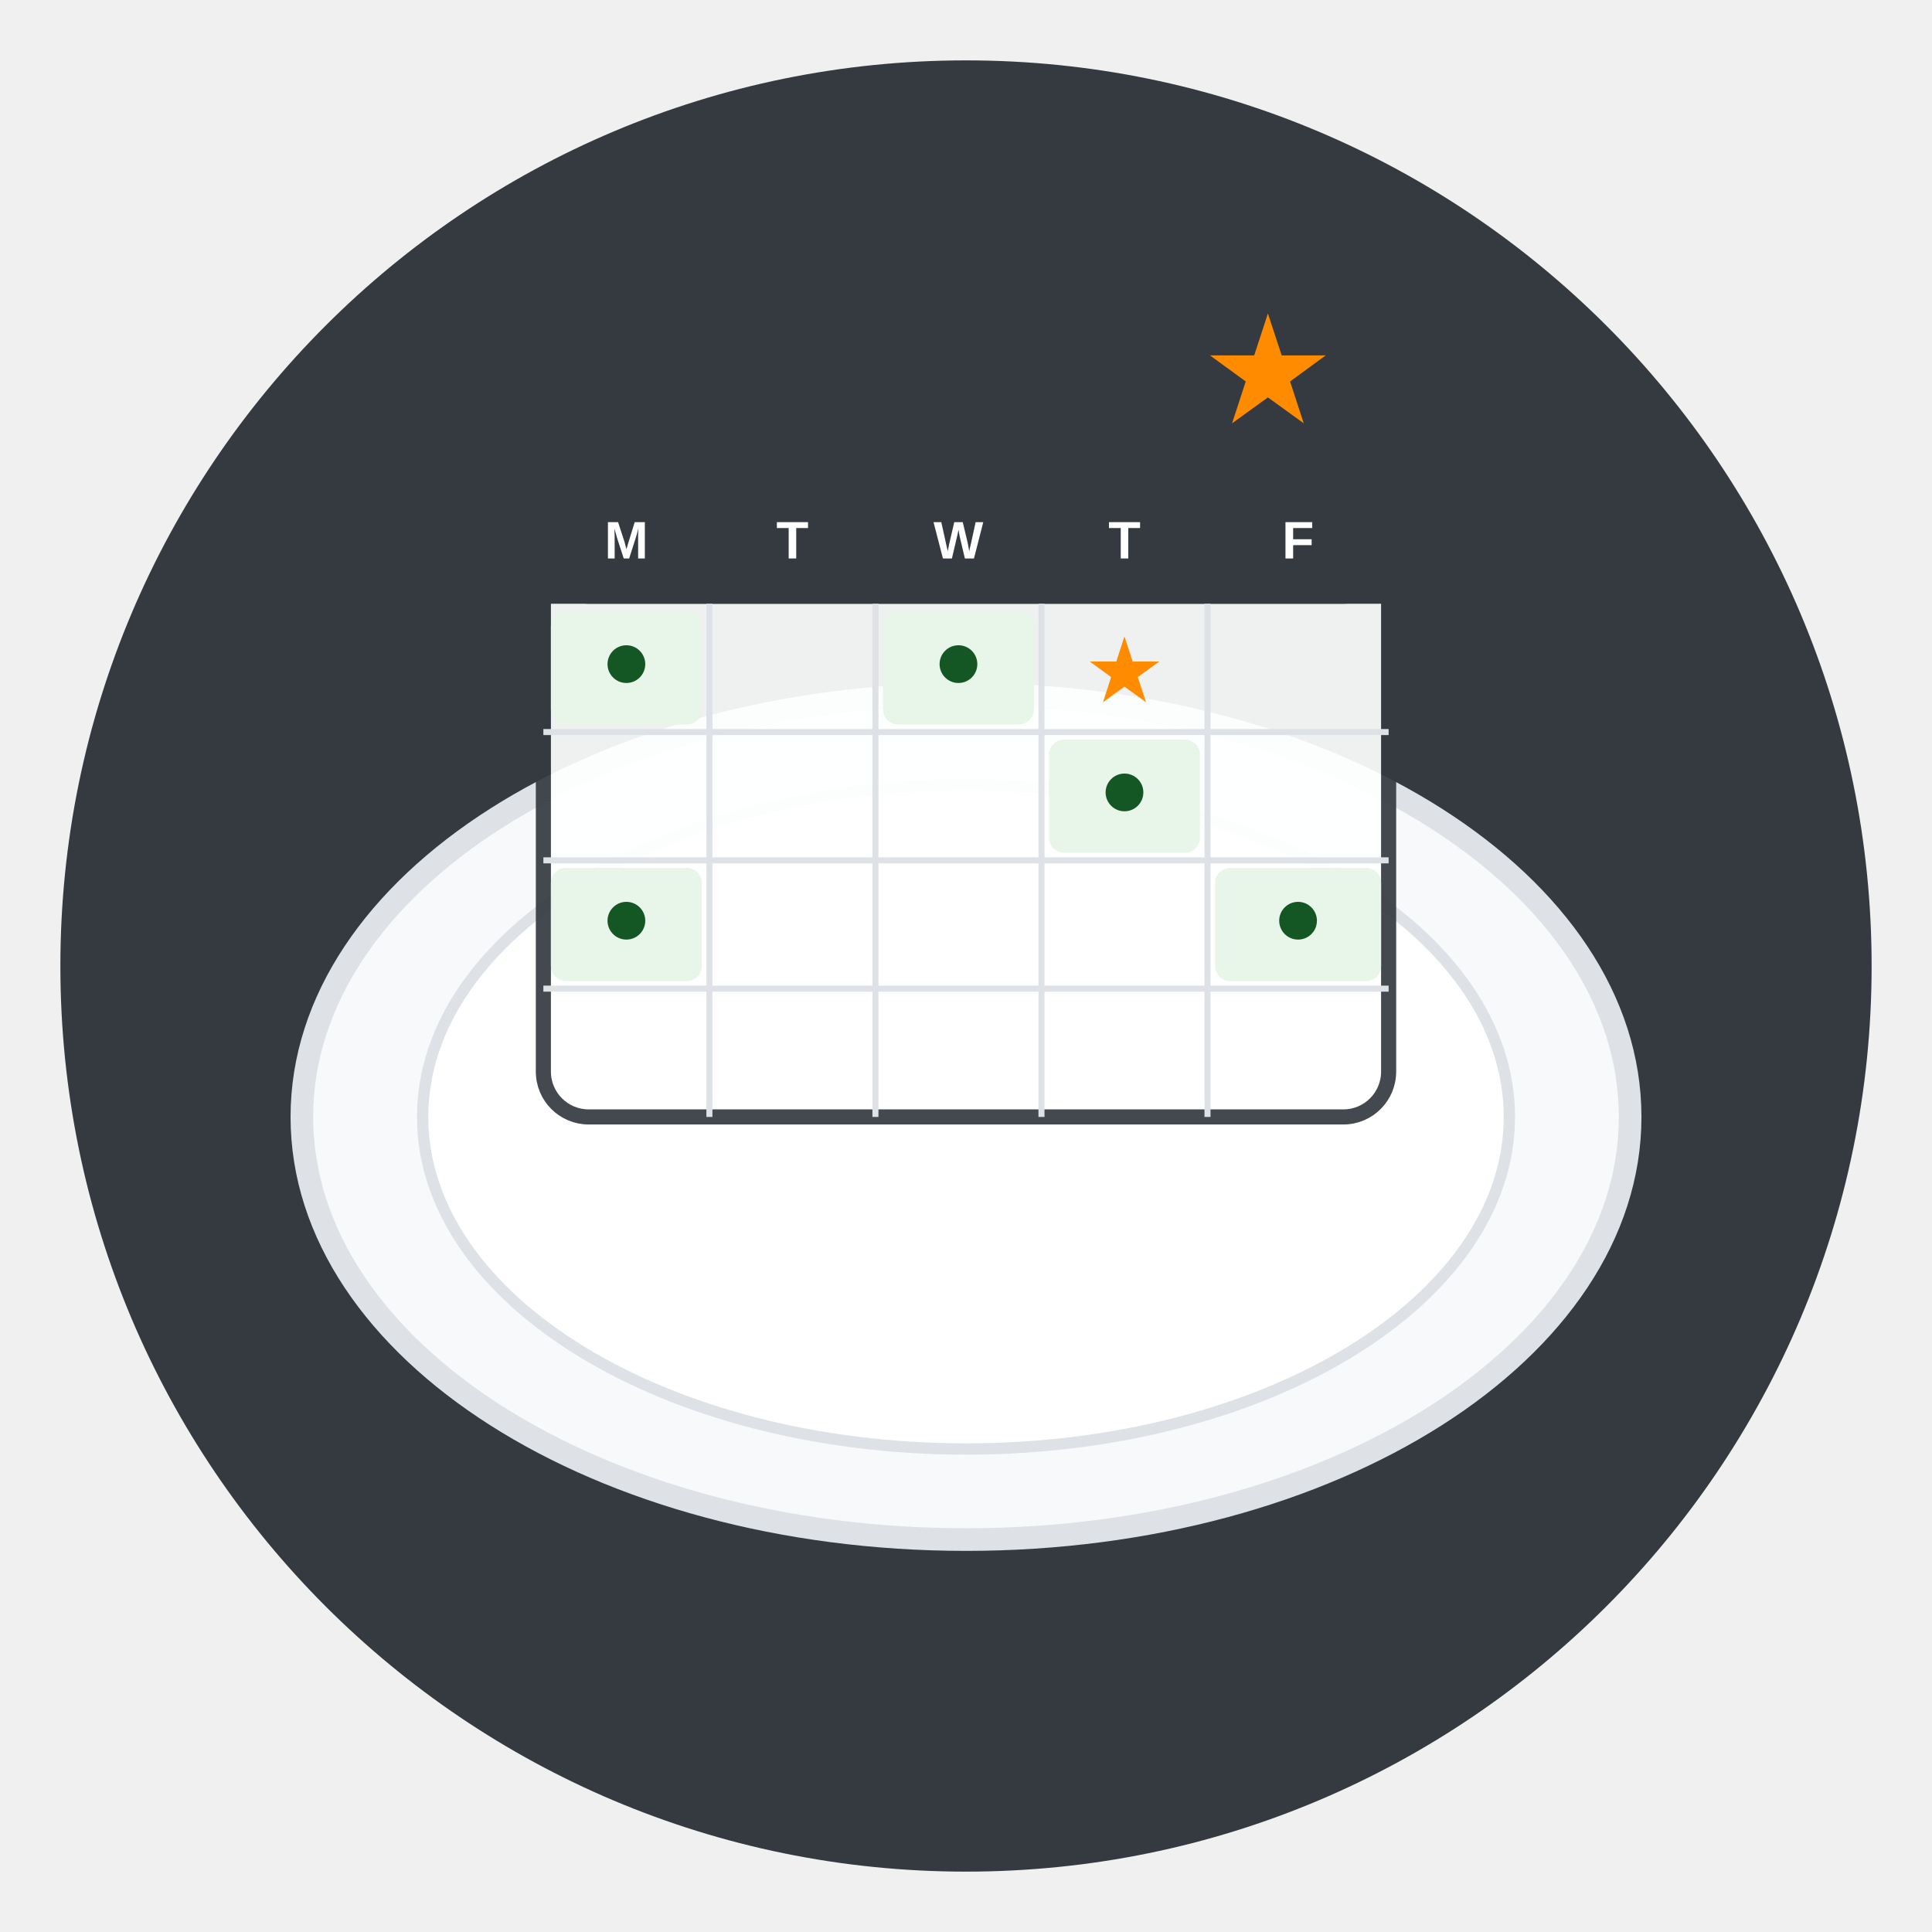
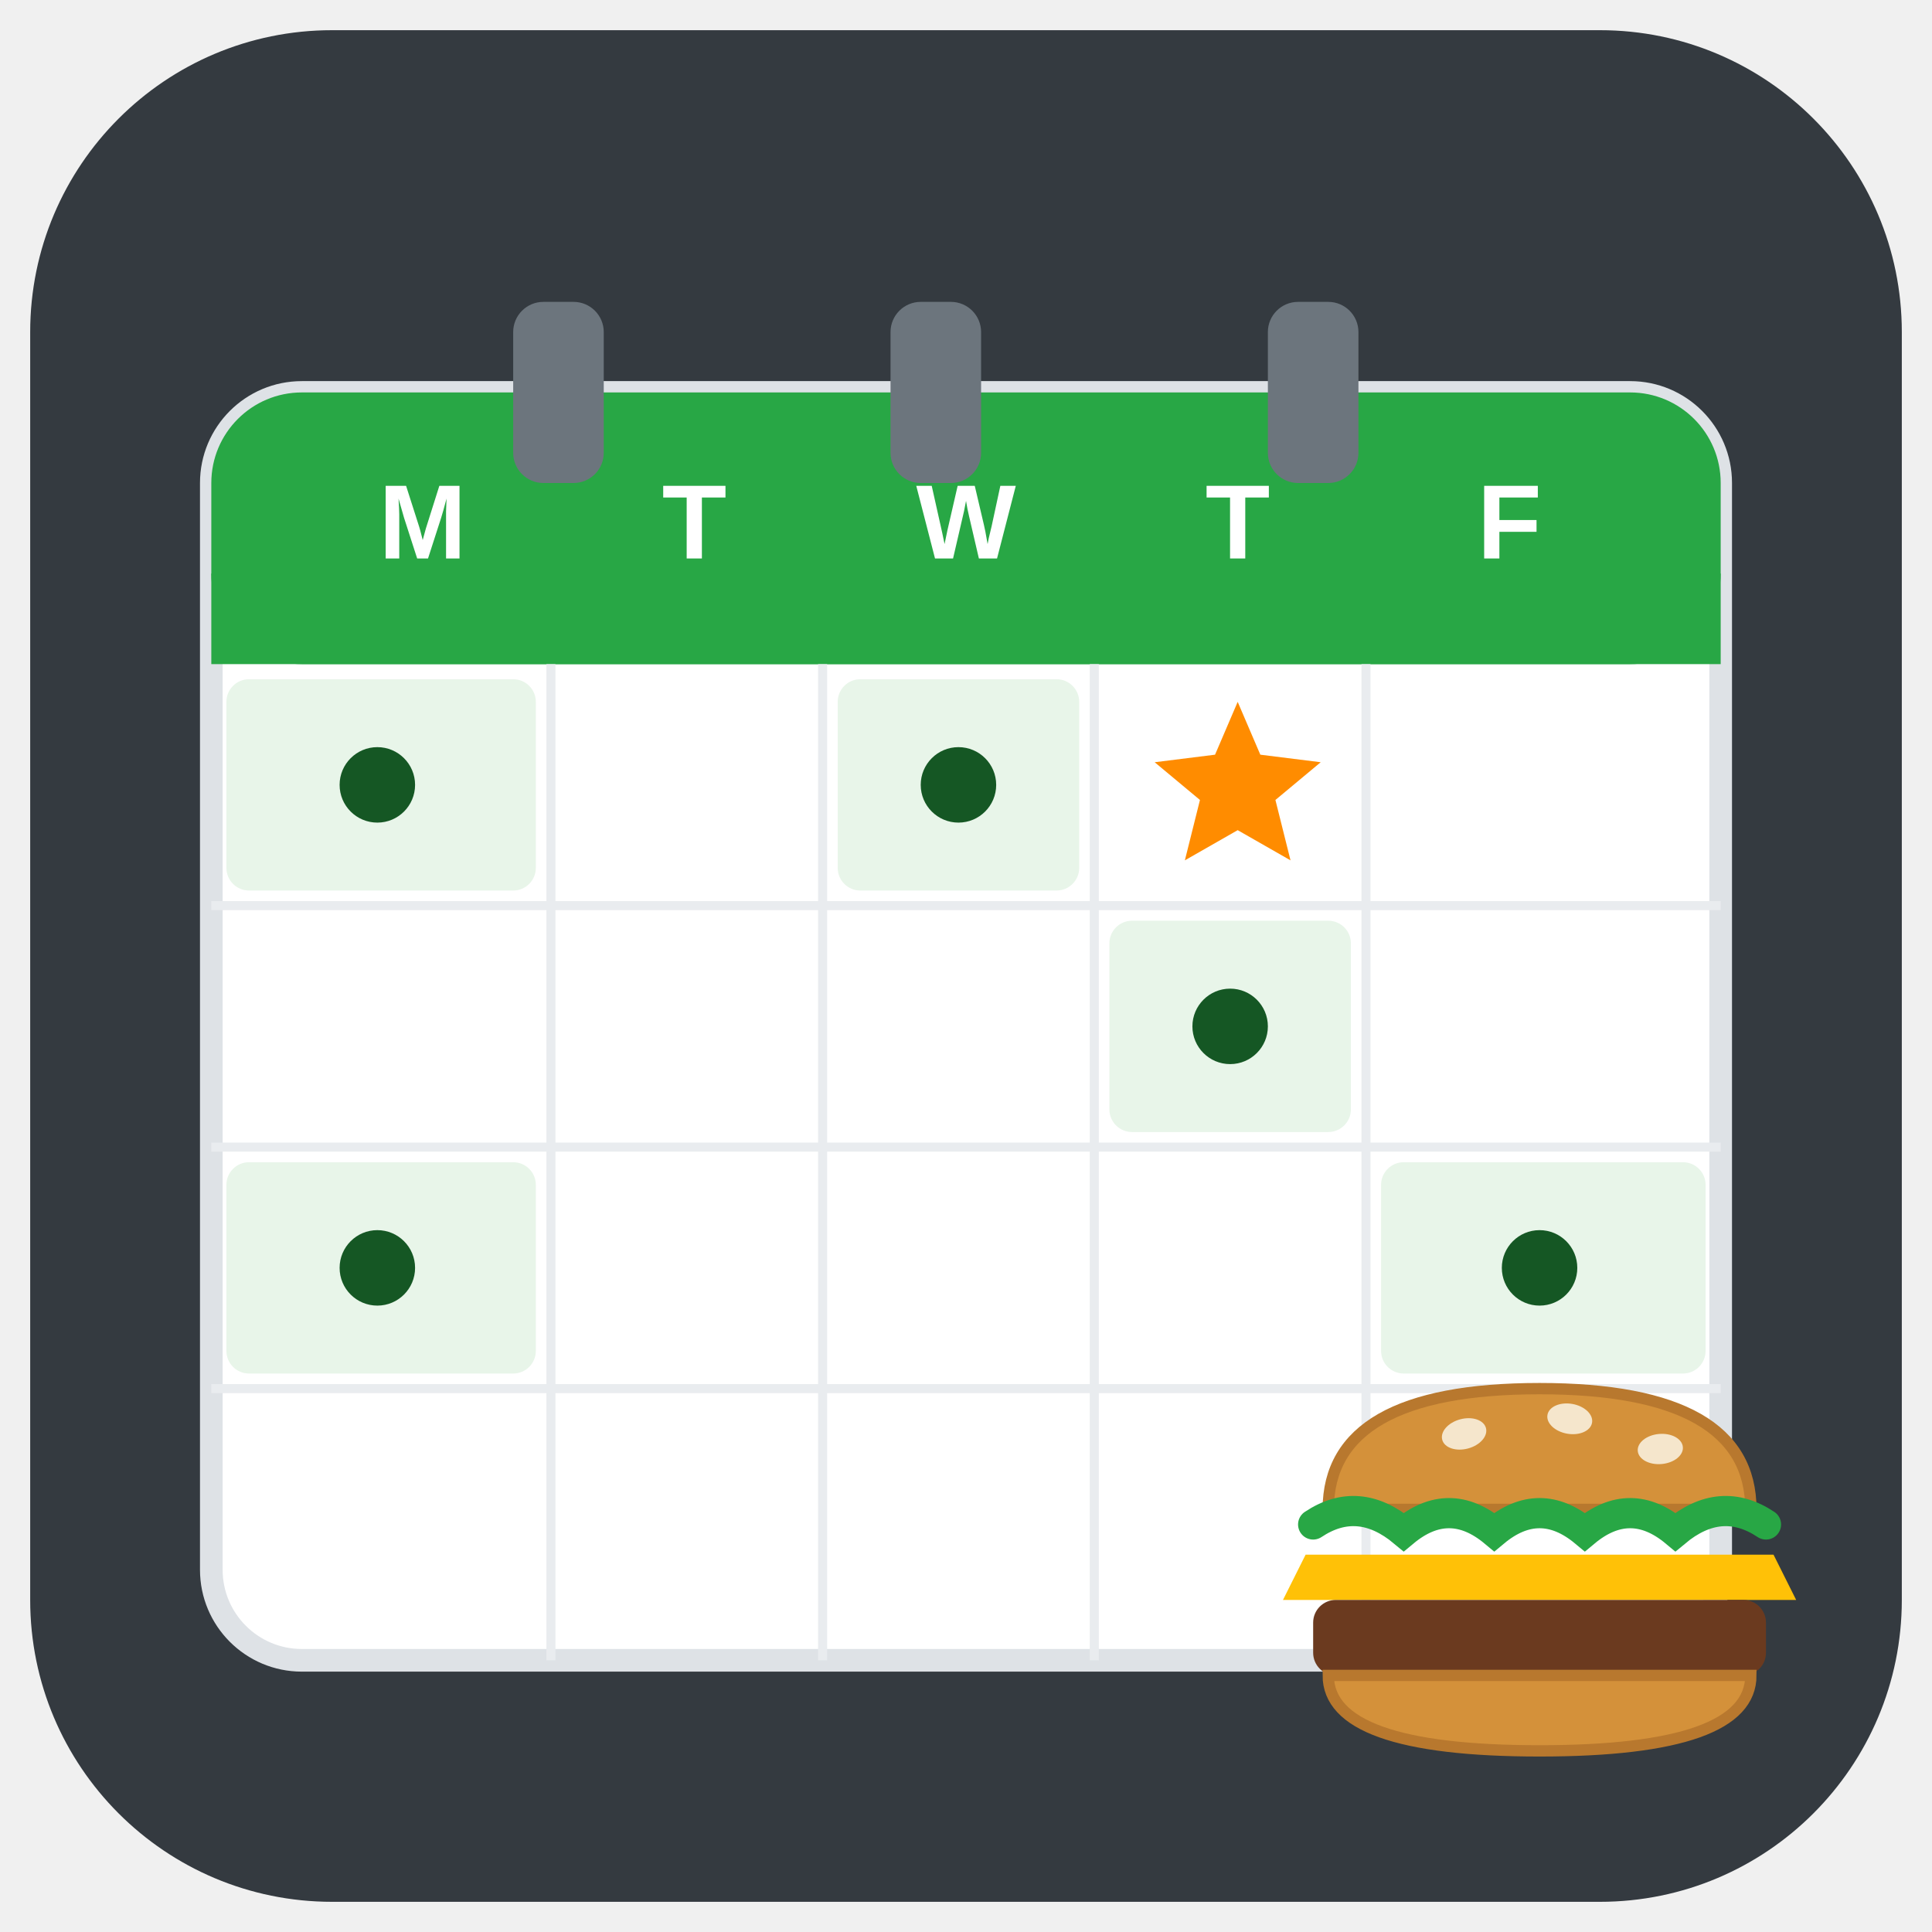
<svg xmlns="http://www.w3.org/2000/svg" viewBox="0 0 256 256" width="256" height="256">
-   <circle cx="128" cy="128" r="120" fill="#343a40" />
-   <ellipse cx="128" cy="148" rx="88" ry="56" fill="#f8f9fa" stroke="#dee2e6" stroke-width="3" />
-   <ellipse cx="128" cy="148" rx="72" ry="44" fill="#ffffff" stroke="#dee2e6" stroke-width="1.5" />
-   <rect x="72" y="60" width="112" height="88" rx="6" fill="#ffffff" opacity="0.92" stroke="#343a40" stroke-width="2" />
-   <rect x="72" y="60" width="112" height="20" rx="6" fill="#343a40" />
-   <rect x="72" y="74" width="112" height="6" fill="#343a40" />
-   <line x1="94" y1="80" x2="94" y2="148" stroke="#dee2e6" stroke-width="0.8" />
-   <line x1="116" y1="80" x2="116" y2="148" stroke="#dee2e6" stroke-width="0.8" />
-   <line x1="138" y1="80" x2="138" y2="148" stroke="#dee2e6" stroke-width="0.8" />
-   <line x1="160" y1="80" x2="160" y2="148" stroke="#dee2e6" stroke-width="0.8" />
-   <line x1="72" y1="97" x2="184" y2="97" stroke="#dee2e6" stroke-width="0.8" />
-   <line x1="72" y1="114" x2="184" y2="114" stroke="#dee2e6" stroke-width="0.8" />
-   <line x1="72" y1="131" x2="184" y2="131" stroke="#dee2e6" stroke-width="0.8" />
-   <text x="83" y="74" fill="#ffffff" font-family="Arial" font-size="7" font-weight="bold" text-anchor="middle">M</text>
-   <text x="105" y="74" fill="#ffffff" font-family="Arial" font-size="7" font-weight="bold" text-anchor="middle">T</text>
-   <text x="127" y="74" fill="#ffffff" font-family="Arial" font-size="7" font-weight="bold" text-anchor="middle">W</text>
-   <text x="149" y="74" fill="#ffffff" font-family="Arial" font-size="7" font-weight="bold" text-anchor="middle">T</text>
-   <text x="172" y="74" fill="#ffffff" font-family="Arial" font-size="7" font-weight="bold" text-anchor="middle">F</text>
-   <rect x="73" y="81" width="20" height="15" rx="2" fill="#e8f5e9" />
-   <rect x="117" y="81" width="20" height="15" rx="2" fill="#e8f5e9" />
-   <rect x="139" y="98" width="20" height="15" rx="2" fill="#e8f5e9" />
-   <rect x="73" y="115" width="20" height="15" rx="2" fill="#e8f5e9" />
-   <rect x="161" y="115" width="22" height="15" rx="2" fill="#e8f5e9" />
-   <text x="149" y="93" fill="#ff8c00" font-family="Arial" font-size="12" text-anchor="middle">★</text>
-   <circle cx="83" cy="88" r="2.5" fill="#155724" />
-   <circle cx="127" cy="88" r="2.5" fill="#155724" />
-   <circle cx="149" cy="105" r="2.5" fill="#155724" />
-   <circle cx="83" cy="122" r="2.5" fill="#155724" />
-   <circle cx="172" cy="122" r="2.5" fill="#155724" />
-   <text x="168" y="56" fill="#ff8c00" font-family="Arial" font-size="20" text-anchor="middle">★</text>
+   <rect x="4" y="4" width="248" height="248" rx="40" fill="#343a40" />
+   <rect x="28" y="52" width="200" height="168" rx="12" fill="#ffffff" stroke="#dee2e6" stroke-width="3" />
+   <rect x="28" y="52" width="200" height="36" rx="12" fill="#28a745" />
+   <rect x="28" y="76" width="200" height="12" fill="#28a745" />
+   <rect x="68" y="40" width="12" height="24" rx="4" fill="#6c757d" />
+   <rect x="118" y="40" width="12" height="24" rx="4" fill="#6c757d" />
+   <rect x="168" y="40" width="12" height="24" rx="4" fill="#6c757d" />
+   <text x="56" y="74" fill="#ffffff" font-family="Arial,sans-serif" font-size="14" font-weight="bold" text-anchor="middle">M</text>
+   <text x="92" y="74" fill="#ffffff" font-family="Arial,sans-serif" font-size="14" font-weight="bold" text-anchor="middle">T</text>
+   <text x="128" y="74" fill="#ffffff" font-family="Arial,sans-serif" font-size="14" font-weight="bold" text-anchor="middle">W</text>
+   <text x="164" y="74" fill="#ffffff" font-family="Arial,sans-serif" font-size="14" font-weight="bold" text-anchor="middle">T</text>
+   <text x="200" y="74" fill="#ffffff" font-family="Arial,sans-serif" font-size="14" font-weight="bold" text-anchor="middle">F</text>
+   <line x1="73" y1="88" x2="73" y2="220" stroke="#e9ecef" stroke-width="1.2" />
+   <line x1="109" y1="88" x2="109" y2="220" stroke="#e9ecef" stroke-width="1.2" />
+   <line x1="145" y1="88" x2="145" y2="220" stroke="#e9ecef" stroke-width="1.2" />
+   <line x1="181" y1="88" x2="181" y2="220" stroke="#e9ecef" stroke-width="1.2" />
+   <line x1="28" y1="120" x2="228" y2="120" stroke="#e9ecef" stroke-width="1.2" />
+   <line x1="28" y1="152" x2="228" y2="152" stroke="#e9ecef" stroke-width="1.2" />
+   <line x1="28" y1="184" x2="228" y2="184" stroke="#e9ecef" stroke-width="1.2" />
+   <rect x="30" y="90" width="41" height="28" rx="3" fill="#e8f5e9" />
+   <rect x="111" y="90" width="32" height="28" rx="3" fill="#e8f5e9" />
+   <rect x="147" y="122" width="32" height="28" rx="3" fill="#e8f5e9" />
+   <rect x="30" y="154" width="41" height="28" rx="3" fill="#e8f5e9" />
+   <rect x="183" y="154" width="43" height="28" rx="3" fill="#e8f5e9" />
+   <circle cx="50" cy="104" r="5" fill="#155724" />
+   <circle cx="127" cy="104" r="5" fill="#155724" />
+   <circle cx="163" cy="136" r="5" fill="#155724" />
+   <circle cx="50" cy="168" r="5" fill="#155724" />
+   <circle cx="204" cy="168" r="5" fill="#155724" />
+   <polygon points="164,93 167,100 175,101 169,106 171,114 164,110 157,114 159,106 153,101 161,100" fill="#ff8c00" />
+   <g transform="translate(168, 176)">
+     <path d="M8,24 Q8,8 36,8 Q64,8 64,24 Z" fill="#d4913a" stroke="#b8782e" stroke-width="1.5" />
+     <ellipse cx="26" cy="14" rx="3" ry="2" fill="#f5e6cc" transform="rotate(-15,26,14)" />
+     <ellipse cx="40" cy="12" rx="3" ry="2" fill="#f5e6cc" transform="rotate(10,40,12)" />
+     <ellipse cx="52" cy="16" rx="3" ry="2" fill="#f5e6cc" transform="rotate(-5,52,16)" />
+     <path d="M6,26 Q12,22 18,27 Q24,22 30,27 Q36,22 42,27 Q48,22 54,27 Q60,22 66,26" fill="none" stroke="#28a745" stroke-width="4" stroke-linecap="round" />
+     <polygon points="5,30 67,30 70,36 2,36" fill="#ffc107" />
+     <rect x="6" y="36" width="60" height="10" rx="3" fill="#6b3a1f" />
+     <path d="M8,46 L64,46 Q64,56 36,56 Q8,56 8,46 Z" fill="#d4913a" stroke="#b8782e" stroke-width="1.5" />
+   </g>
</svg>
